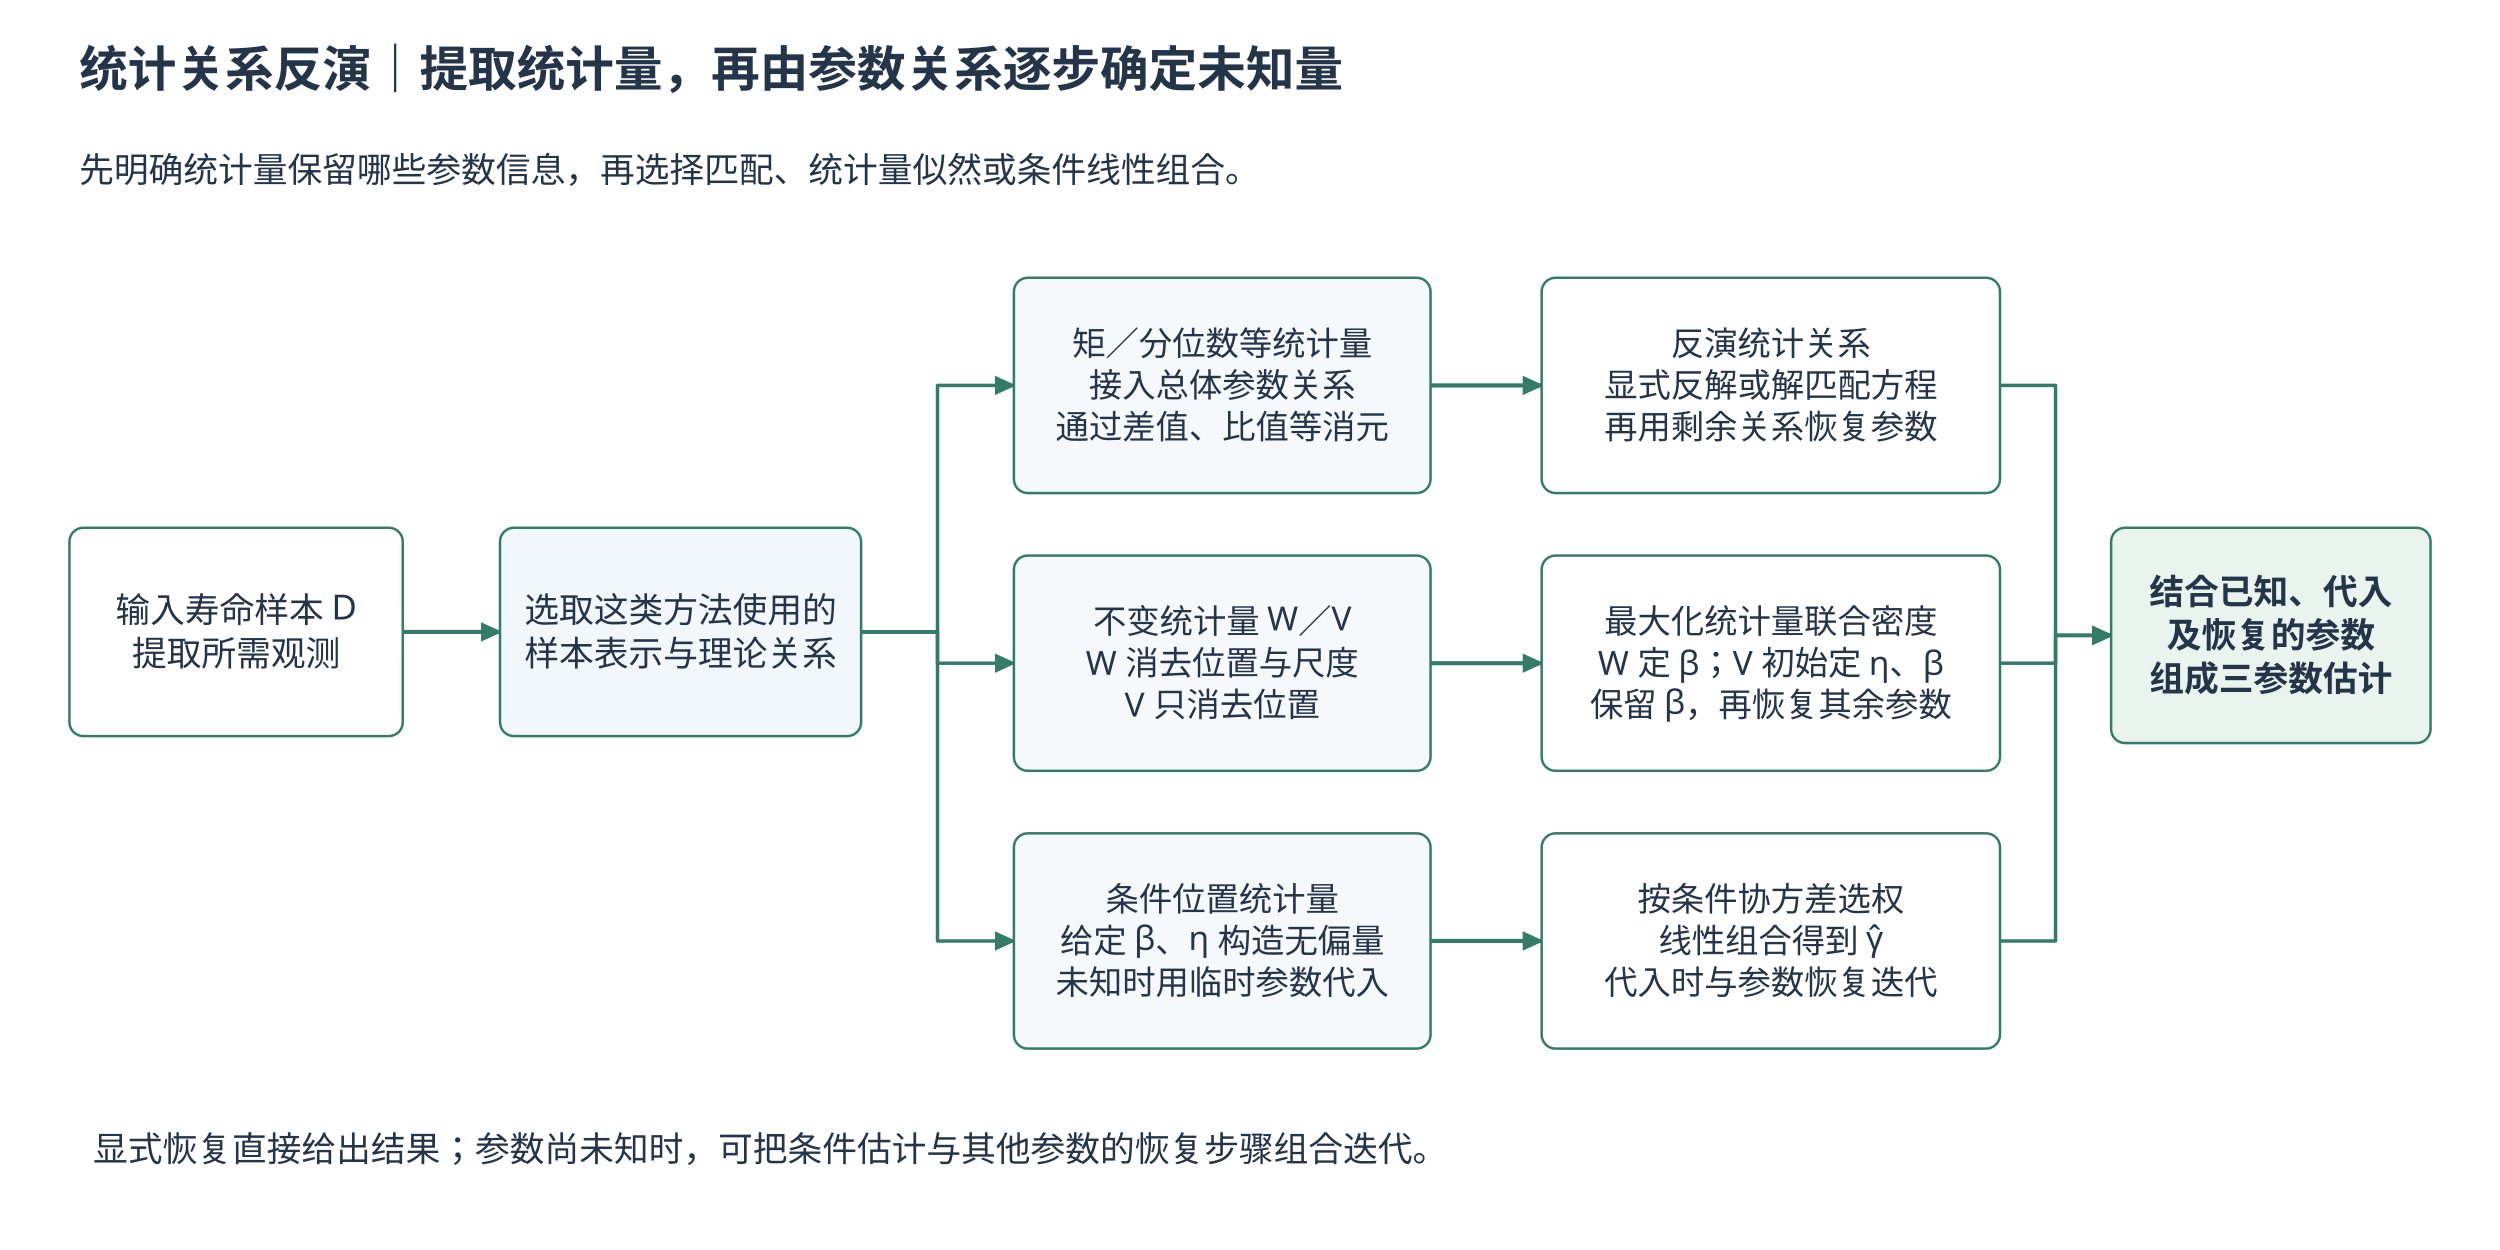
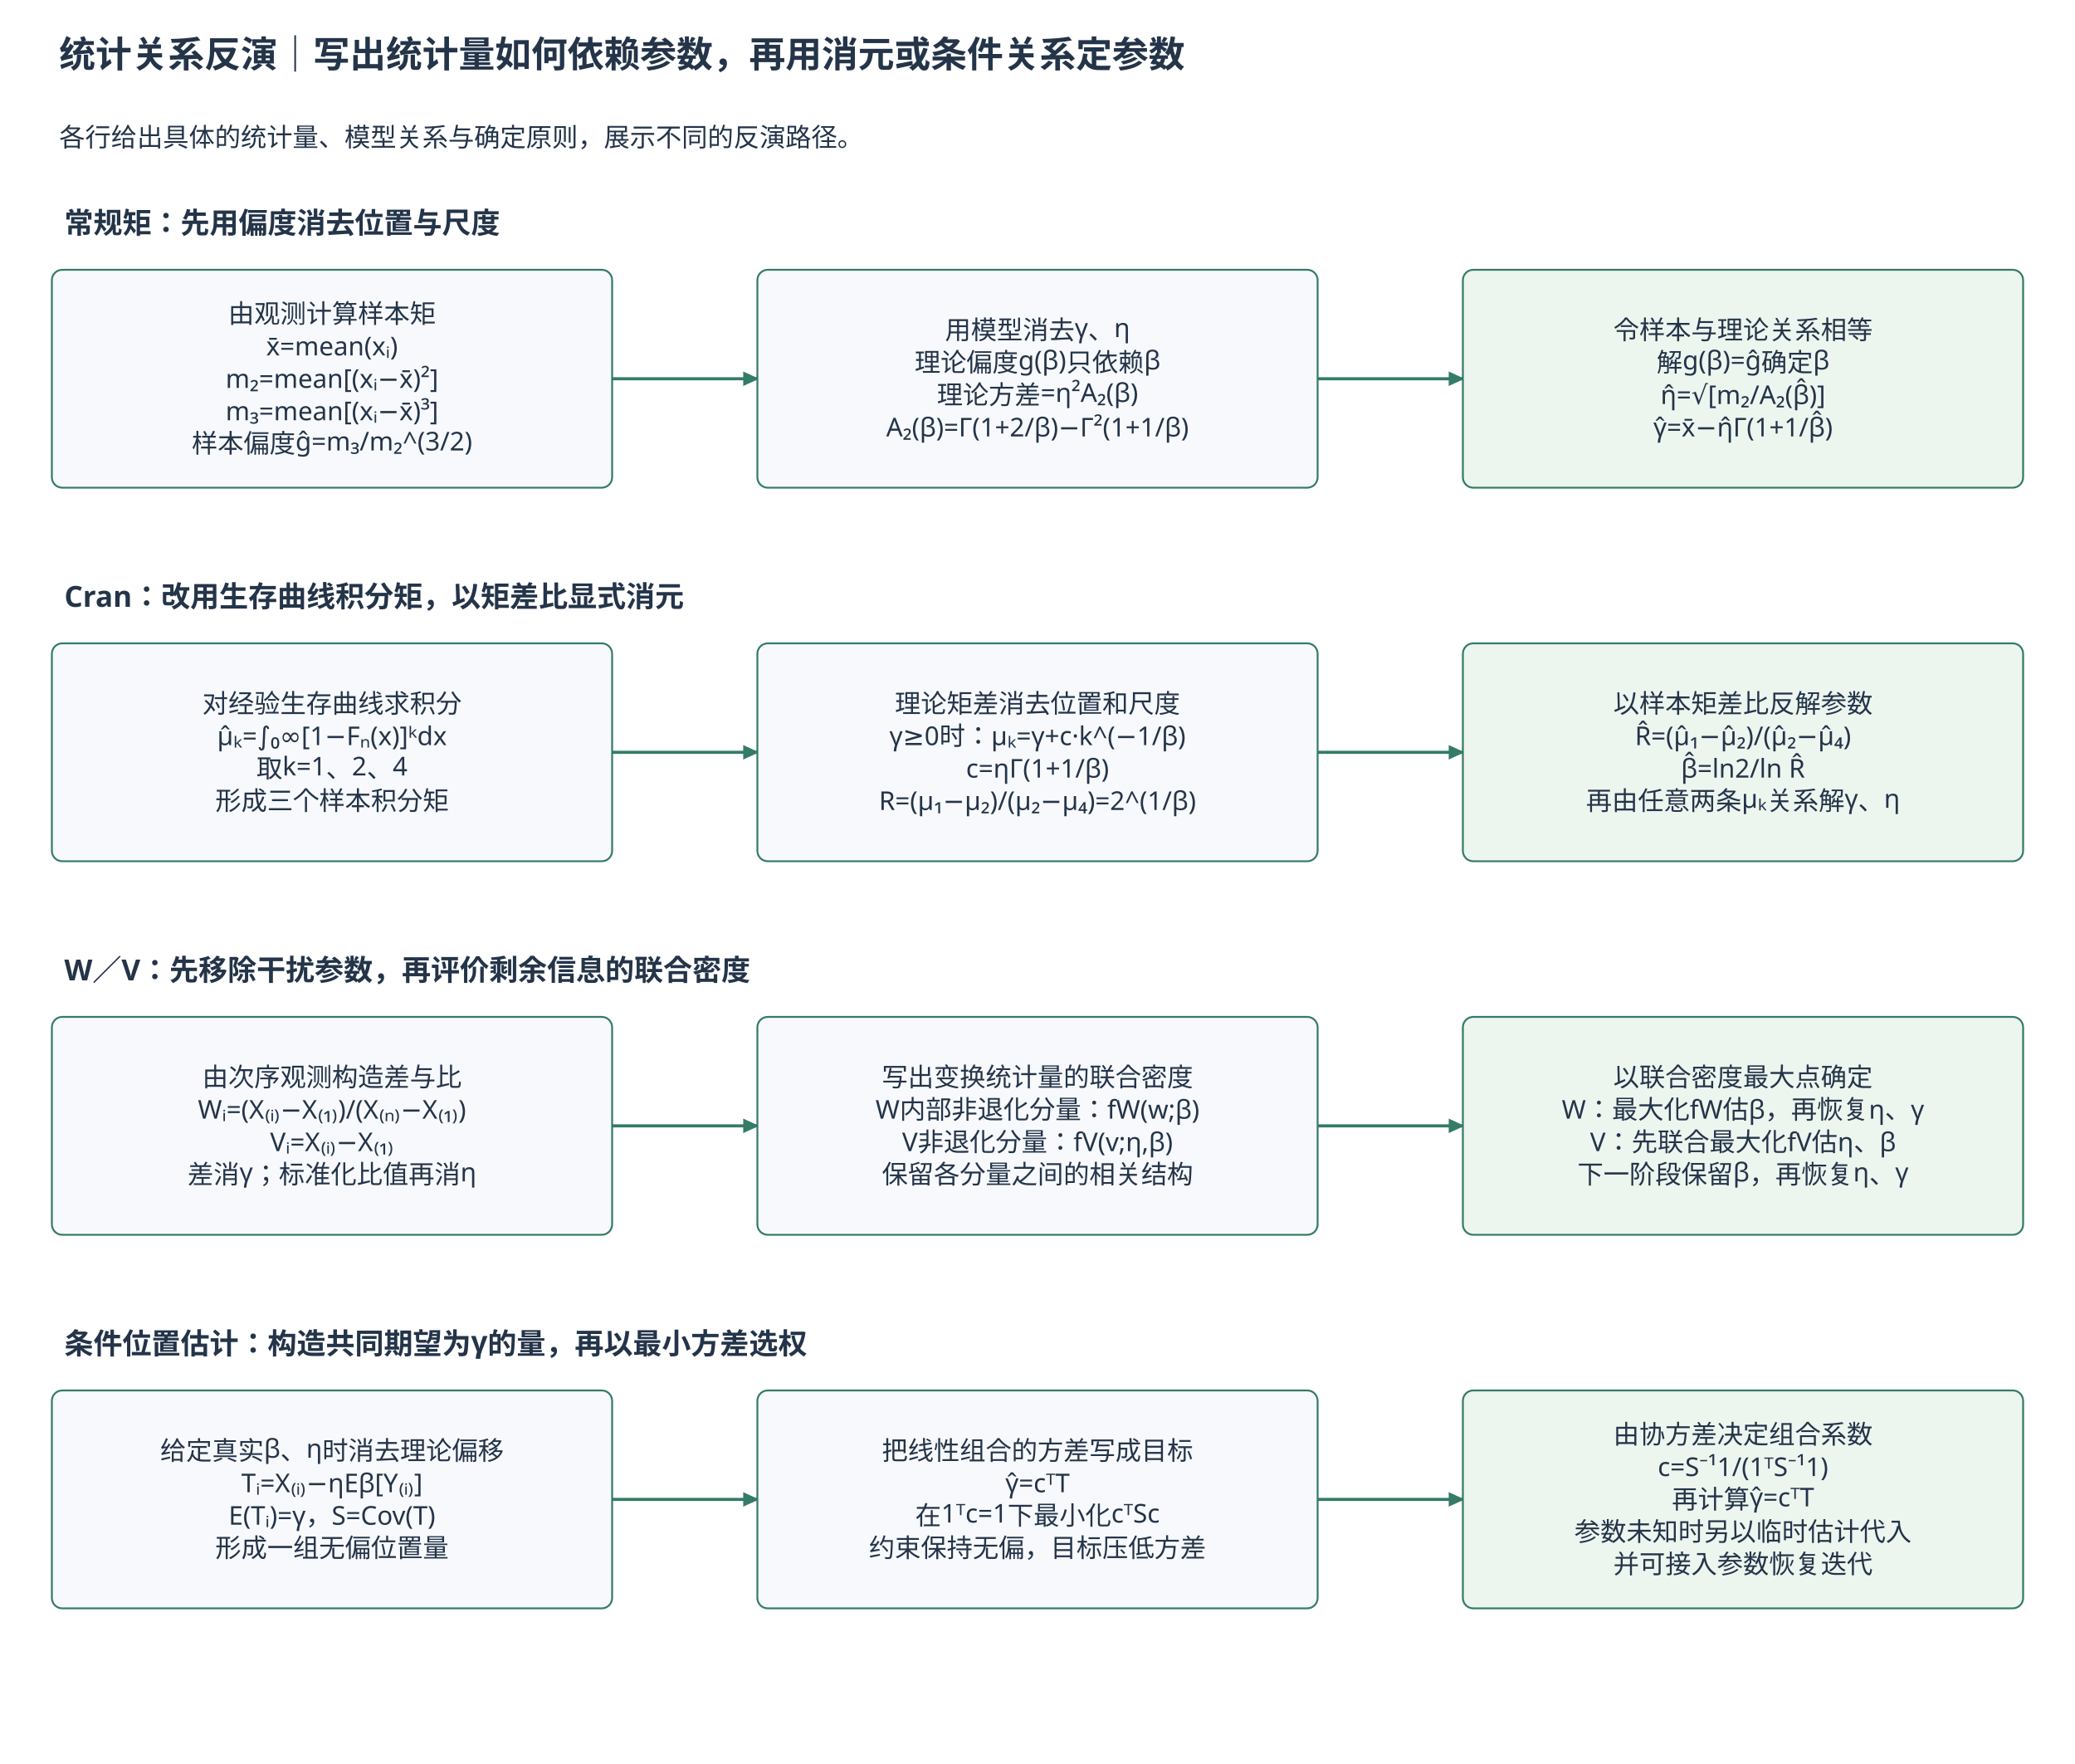
- <svg xmlns="http://www.w3.org/2000/svg" width="1800" height="900" viewBox="0 0 1800 900" role="img" aria-label="09-统计关系反演路线-信息处理流程">
+ <svg xmlns="http://www.w3.org/2000/svg" width="2000" height="1700" viewBox="0 0 2000 1700" role="img" aria-label="09-统计关系反演路线-信息处理流程">
  <rect width="100%" height="100%" fill="#ffffff" />
  <defs>
    <marker id="arrow-block-347B68" markerWidth="15" markerHeight="14" refX="14" refY="7" markerUnits="userSpaceOnUse" orient="auto">
      <path d="M1 1 L14 7 L1 13 Z" fill="#347B68" stroke="#347B68" stroke-width="1.3" />
    </marker>
    <marker id="arrow-open-347B68" markerWidth="15" markerHeight="14" refX="14" refY="7" markerUnits="userSpaceOnUse" orient="auto">
      <path d="M1 1 L14 7 L1 13" fill="none" stroke="#347B68" stroke-width="1.3" />
    </marker>
  </defs>
-   <polyline points="290.0,455.0 360.0,455.0" fill="none" stroke="#347B68" stroke-width="3" stroke-linejoin="round" marker-end="url(#arrow-block-347B68)" />
-   <polyline points="620.0,455.0 675.0,455.0 675.0,277.5 730.0,277.5" fill="none" stroke="#347B68" stroke-width="2.5" stroke-linejoin="round" marker-end="url(#arrow-block-347B68)" />
-   <polyline points="1030.0,277.5 1110.0,277.5" fill="none" stroke="#347B68" stroke-width="3" stroke-linejoin="round" marker-end="url(#arrow-block-347B68)" />
-   <polyline points="620.0,455.0 675.0,455.0 675.0,477.5 730.0,477.5" fill="none" stroke="#347B68" stroke-width="2.5" stroke-linejoin="round" marker-end="url(#arrow-block-347B68)" />
-   <polyline points="1030.0,477.5 1110.0,477.5" fill="none" stroke="#347B68" stroke-width="3" stroke-linejoin="round" marker-end="url(#arrow-block-347B68)" />
-   <polyline points="620.0,455.0 675.0,455.0 675.0,677.5 730.0,677.5" fill="none" stroke="#347B68" stroke-width="2.5" stroke-linejoin="round" marker-end="url(#arrow-block-347B68)" />
-   <polyline points="1030.0,677.5 1110.0,677.5" fill="none" stroke="#347B68" stroke-width="3" stroke-linejoin="round" marker-end="url(#arrow-block-347B68)" />
-   <polyline points="1440.0,277.5 1480.0,277.5 1480.0,457.5 1520.0,457.5" fill="none" stroke="#347B68" stroke-width="2.5" stroke-linejoin="round" marker-end="url(#arrow-block-347B68)" />
-   <polyline points="1440.0,477.5 1480.0,477.5 1480.0,457.5 1520.0,457.5" fill="none" stroke="#347B68" stroke-width="2.5" stroke-linejoin="round" marker-end="url(#arrow-block-347B68)" />
-   <polyline points="1440.0,677.5 1480.0,677.5 1480.0,457.5 1520.0,457.5" fill="none" stroke="#347B68" stroke-width="2.5" stroke-linejoin="round" marker-end="url(#arrow-block-347B68)" />
-   <rect x="45.0" y="20.0" width="1710.0" height="60.0" rx="10" fill="none" stroke="none" stroke-width="1.8" />
-   <text x="57.0" y="62.2" font-family="Microsoft YaHei,Segoe UI,sans-serif" font-size="35.0" fill="#243449" text-anchor="start" font-weight="700">统计关系反演｜提取统计量，再由参数关系逐步确定未知量</text>
-   <rect x="45.0" y="95.0" width="1710.0" height="55.0" rx="10" fill="none" stroke="none" stroke-width="1.8" />
-   <text x="57.0" y="131.2" font-family="Microsoft YaHei,Segoe UI,sans-serif" font-size="25.0" fill="#243449" text-anchor="start">先明确统计量保留哪些参数信息，再选择匹配、统计量似然或条件线性组合。</text>
-   <rect x="50.0" y="380.0" width="240.0" height="150.0" rx="10" fill="#FFFFFF" stroke="#347B68" stroke-width="1.8" />
-   <text x="170.0" y="448.1" font-family="Microsoft YaHei,Segoe UI,sans-serif" font-size="25.0" fill="#243449" text-anchor="middle">输入寿命样本 D</text>
-   <text x="170.0" y="479.4" font-family="Microsoft YaHei,Segoe UI,sans-serif" font-size="25.0" fill="#243449" text-anchor="middle">提取所需观测</text>
-   <rect x="360.0" y="380.0" width="260.0" height="150.0" rx="10" fill="#F1F7FA" stroke="#347B68" stroke-width="1.8" />
-   <text x="490.0" y="448.1" font-family="Microsoft YaHei,Segoe UI,sans-serif" font-size="25.0" fill="#243449" text-anchor="middle">选取这类方法使用的</text>
-   <text x="490.0" y="479.4" font-family="Microsoft YaHei,Segoe UI,sans-serif" font-size="25.0" fill="#243449" text-anchor="middle">样本表示与理论关系</text>
-   <rect x="730.0" y="200.0" width="300.0" height="155.0" rx="10" fill="#F6F9FB" stroke="#347B68" stroke-width="1.8" />
-   <text x="880.0" y="255.9" font-family="Microsoft YaHei,Segoe UI,sans-serif" font-size="24.0" fill="#243449" text-anchor="middle">矩／分位数等统计量</text>
-   <text x="880.0" y="285.9" font-family="Microsoft YaHei,Segoe UI,sans-serif" font-size="24.0" fill="#243449" text-anchor="middle">接入总体参数关系</text>
-   <text x="880.0" y="315.9" font-family="Microsoft YaHei,Segoe UI,sans-serif" font-size="24.0" fill="#243449" text-anchor="middle">通过差值、比值等消元</text>
-   <rect x="1110.0" y="200.0" width="330.0" height="155.0" rx="10" fill="#FFFFFF" stroke="#347B68" stroke-width="1.8" />
-   <text x="1275.0" y="255.9" font-family="Microsoft YaHei,Segoe UI,sans-serif" font-size="24.0" fill="#243449" text-anchor="middle">反演统计关系</text>
-   <text x="1275.0" y="285.9" font-family="Microsoft YaHei,Segoe UI,sans-serif" font-size="24.0" fill="#243449" text-anchor="middle">显式反解或解匹配方程</text>
-   <text x="1275.0" y="315.9" font-family="Microsoft YaHei,Segoe UI,sans-serif" font-size="24.0" fill="#243449" text-anchor="middle">再用剩余关系恢复参数</text>
-   <rect x="730.0" y="400.0" width="300.0" height="155.0" rx="10" fill="#F6F9FB" stroke="#347B68" stroke-width="1.8" />
-   <text x="880.0" y="455.9" font-family="Microsoft YaHei,Segoe UI,sans-serif" font-size="24.0" fill="#243449" text-anchor="middle">不变统计量 W／V</text>
-   <text x="880.0" y="485.9" font-family="Microsoft YaHei,Segoe UI,sans-serif" font-size="24.0" fill="#243449" text-anchor="middle">W 消去位置与尺度</text>
-   <text x="880.0" y="515.9" font-family="Microsoft YaHei,Segoe UI,sans-serif" font-size="24.0" fill="#243449" text-anchor="middle">V 只消去位置</text>
-   <rect x="1110.0" y="400.0" width="330.0" height="155.0" rx="10" fill="#FFFFFF" stroke="#347B68" stroke-width="1.8" />
-   <text x="1275.0" y="455.9" font-family="Microsoft YaHei,Segoe UI,sans-serif" font-size="24.0" fill="#243449" text-anchor="middle">最大化统计量联合密度</text>
-   <text x="1275.0" y="485.9" font-family="Microsoft YaHei,Segoe UI,sans-serif" font-size="24.0" fill="#243449" text-anchor="middle">W 定 β；V 初始定 η、β</text>
-   <text x="1275.0" y="515.9" font-family="Microsoft YaHei,Segoe UI,sans-serif" font-size="24.0" fill="#243449" text-anchor="middle">保留 β，再恢复其余参数</text>
-   <rect x="730.0" y="600.0" width="300.0" height="155.0" rx="10" fill="#F6F9FB" stroke="#347B68" stroke-width="1.8" />
-   <text x="880.0" y="655.9" font-family="Microsoft YaHei,Segoe UI,sans-serif" font-size="24.0" fill="#243449" text-anchor="middle">条件位置统计量</text>
-   <text x="880.0" y="685.9" font-family="Microsoft YaHei,Segoe UI,sans-serif" font-size="24.0" fill="#243449" text-anchor="middle">给定 β、η 构造无偏量</text>
-   <text x="880.0" y="715.9" font-family="Microsoft YaHei,Segoe UI,sans-serif" font-size="24.0" fill="#243449" text-anchor="middle">未知时用临时参数代入</text>
-   <rect x="1110.0" y="600.0" width="330.0" height="155.0" rx="10" fill="#FFFFFF" stroke="#347B68" stroke-width="1.8" />
-   <text x="1275.0" y="655.9" font-family="Microsoft YaHei,Segoe UI,sans-serif" font-size="24.0" fill="#243449" text-anchor="middle">按条件协方差选权</text>
-   <text x="1275.0" y="685.9" font-family="Microsoft YaHei,Segoe UI,sans-serif" font-size="24.0" fill="#243449" text-anchor="middle">线性组合得到 γ̂</text>
-   <text x="1275.0" y="715.9" font-family="Microsoft YaHei,Segoe UI,sans-serif" font-size="24.0" fill="#243449" text-anchor="middle">代入时与参数恢复迭代</text>
-   <rect x="1520.0" y="380.0" width="230.0" height="155.0" rx="10" fill="#EAF4EE" stroke="#347B68" stroke-width="1.8" />
-   <text x="1635.0" y="435.0" font-family="Microsoft YaHei,Segoe UI,sans-serif" font-size="25.0" fill="#243449" text-anchor="middle" font-weight="700">结合已知、代入</text>
-   <text x="1635.0" y="466.2" font-family="Microsoft YaHei,Segoe UI,sans-serif" font-size="25.0" fill="#243449" text-anchor="middle" font-weight="700">及恢复的参数</text>
-   <text x="1635.0" y="497.5" font-family="Microsoft YaHei,Segoe UI,sans-serif" font-size="25.0" fill="#243449" text-anchor="middle" font-weight="700">组成三参数估计</text>
-   <rect x="55.0" y="795.0" width="1690.0" height="65.0" rx="10" fill="none" stroke="none" stroke-width="1.8" />
-   <text x="67.0" y="836.2" font-family="Microsoft YaHei,Segoe UI,sans-serif" font-size="25.0" fill="#243449" text-anchor="start">显式恢复直接给出结果；参数尚未知时，可把条件估计与其他参数的恢复步骤组合迭代。</text>
+   <polyline points="590.0,365.0 730.0,365.0" fill="none" stroke="#347B68" stroke-width="3" stroke-linejoin="round" marker-end="url(#arrow-block-347B68)" />
+   <polyline points="1270.0,365.0 1410.0,365.0" fill="none" stroke="#347B68" stroke-width="3" stroke-linejoin="round" marker-end="url(#arrow-block-347B68)" />
+   <polyline points="590.0,725.0 730.0,725.0" fill="none" stroke="#347B68" stroke-width="3" stroke-linejoin="round" marker-end="url(#arrow-block-347B68)" />
+   <polyline points="1270.0,725.0 1410.0,725.0" fill="none" stroke="#347B68" stroke-width="3" stroke-linejoin="round" marker-end="url(#arrow-block-347B68)" />
+   <polyline points="590.0,1085.0 730.0,1085.0" fill="none" stroke="#347B68" stroke-width="3" stroke-linejoin="round" marker-end="url(#arrow-block-347B68)" />
+   <polyline points="1270.0,1085.0 1410.0,1085.0" fill="none" stroke="#347B68" stroke-width="3" stroke-linejoin="round" marker-end="url(#arrow-block-347B68)" />
+   <polyline points="590.0,1445.0 730.0,1445.0" fill="none" stroke="#347B68" stroke-width="3" stroke-linejoin="round" marker-end="url(#arrow-block-347B68)" />
+   <polyline points="1270.0,1445.0 1410.0,1445.0" fill="none" stroke="#347B68" stroke-width="3" stroke-linejoin="round" marker-end="url(#arrow-block-347B68)" />
+   <rect x="45.0" y="20.0" width="1910.0" height="65.0" rx="10" fill="none" stroke="none" stroke-width="1.8" />
+   <text x="57.0" y="64.8" font-family="Microsoft YaHei,Segoe UI,sans-serif" font-size="35.0" fill="#243449" text-anchor="start" font-weight="700">统计关系反演｜写出统计量如何依赖参数，再用消元或条件关系定参数</text>
+   <rect x="45.0" y="100.0" width="1910.0" height="65.0" rx="10" fill="none" stroke="none" stroke-width="1.8" />
+   <text x="57.0" y="141.2" font-family="Microsoft YaHei,Segoe UI,sans-serif" font-size="25.0" fill="#243449" text-anchor="start">各行给出具体的统计量、模型关系与确定原则，展示不同的反演路径。</text>
+   <rect x="50.0" y="190.0" width="1900.0" height="50.0" rx="10" fill="none" stroke="none" stroke-width="1.8" />
+   <text x="62.0" y="224.8" font-family="Microsoft YaHei,Segoe UI,sans-serif" font-size="28.0" fill="#243449" text-anchor="start" font-weight="700">常规矩：先用偏度消去位置与尺度</text>
+   <rect x="50.0" y="260.0" width="540.0" height="210.0" rx="10" fill="#F7F9FC" stroke="#347B68" stroke-width="1.8" />
+   <text x="320.0" y="311.2" font-family="Microsoft YaHei,Segoe UI,sans-serif" font-size="25.0" fill="#243449" text-anchor="middle">由观测计算样本矩</text>
+   <text x="320.0" y="342.5" font-family="Microsoft YaHei,Segoe UI,sans-serif" font-size="25.0" fill="#243449" text-anchor="middle">x̄=mean(xᵢ)</text>
+   <text x="320.0" y="373.8" font-family="Microsoft YaHei,Segoe UI,sans-serif" font-size="25.0" fill="#243449" text-anchor="middle">m₂=mean[(xᵢ−x̄)²]</text>
+   <text x="320.0" y="405.0" font-family="Microsoft YaHei,Segoe UI,sans-serif" font-size="25.0" fill="#243449" text-anchor="middle">m₃=mean[(xᵢ−x̄)³]</text>
+   <text x="320.0" y="436.2" font-family="Microsoft YaHei,Segoe UI,sans-serif" font-size="25.0" fill="#243449" text-anchor="middle">样本偏度ĝ=m₃/m₂^(3/2)</text>
+   <rect x="730.0" y="260.0" width="540.0" height="210.0" rx="10" fill="#F7F9FC" stroke="#347B68" stroke-width="1.8" />
+   <text x="1000.0" y="326.9" font-family="Microsoft YaHei,Segoe UI,sans-serif" font-size="25.0" fill="#243449" text-anchor="middle">用模型消去γ、η</text>
+   <text x="1000.0" y="358.1" font-family="Microsoft YaHei,Segoe UI,sans-serif" font-size="25.0" fill="#243449" text-anchor="middle">理论偏度g(β)只依赖β</text>
+   <text x="1000.0" y="389.4" font-family="Microsoft YaHei,Segoe UI,sans-serif" font-size="25.0" fill="#243449" text-anchor="middle">理论方差=η²A₂(β)</text>
+   <text x="1000.0" y="420.6" font-family="Microsoft YaHei,Segoe UI,sans-serif" font-size="25.0" fill="#243449" text-anchor="middle">A₂(β)=Γ(1+2/β)−Γ²(1+1/β)</text>
+   <rect x="1410.0" y="260.0" width="540.0" height="210.0" rx="10" fill="#EDF5EF" stroke="#347B68" stroke-width="1.8" />
+   <text x="1680.0" y="326.9" font-family="Microsoft YaHei,Segoe UI,sans-serif" font-size="25.0" fill="#243449" text-anchor="middle">令样本与理论关系相等</text>
+   <text x="1680.0" y="358.1" font-family="Microsoft YaHei,Segoe UI,sans-serif" font-size="25.0" fill="#243449" text-anchor="middle">解g(β)=ĝ确定β</text>
+   <text x="1680.0" y="389.4" font-family="Microsoft YaHei,Segoe UI,sans-serif" font-size="25.0" fill="#243449" text-anchor="middle">η̂=√[m₂/A₂(β̂)]</text>
+   <text x="1680.0" y="420.6" font-family="Microsoft YaHei,Segoe UI,sans-serif" font-size="25.0" fill="#243449" text-anchor="middle">γ̂=x̄−η̂Γ(1+1/β̂)</text>
+   <rect x="50.0" y="550.0" width="1900.0" height="50.0" rx="10" fill="none" stroke="none" stroke-width="1.8" />
+   <text x="62.0" y="584.8" font-family="Microsoft YaHei,Segoe UI,sans-serif" font-size="28.0" fill="#243449" text-anchor="start" font-weight="700">Cran：改用生存曲线积分矩，以矩差比显式消元</text>
+   <rect x="50.0" y="620.0" width="540.0" height="210.0" rx="10" fill="#F7F9FC" stroke="#347B68" stroke-width="1.8" />
+   <text x="320.0" y="686.9" font-family="Microsoft YaHei,Segoe UI,sans-serif" font-size="25.0" fill="#243449" text-anchor="middle">对经验生存曲线求积分</text>
+   <text x="320.0" y="718.1" font-family="Microsoft YaHei,Segoe UI,sans-serif" font-size="25.0" fill="#243449" text-anchor="middle">μ̂ₖ=∫₀∞[1−Fₙ(x)]ᵏdx</text>
+   <text x="320.0" y="749.4" font-family="Microsoft YaHei,Segoe UI,sans-serif" font-size="25.0" fill="#243449" text-anchor="middle">取k=1、2、4</text>
+   <text x="320.0" y="780.6" font-family="Microsoft YaHei,Segoe UI,sans-serif" font-size="25.0" fill="#243449" text-anchor="middle">形成三个样本积分矩</text>
+   <rect x="730.0" y="620.0" width="540.0" height="210.0" rx="10" fill="#F7F9FC" stroke="#347B68" stroke-width="1.8" />
+   <text x="1000.0" y="686.9" font-family="Microsoft YaHei,Segoe UI,sans-serif" font-size="25.0" fill="#243449" text-anchor="middle">理论矩差消去位置和尺度</text>
+   <text x="1000.0" y="718.1" font-family="Microsoft YaHei,Segoe UI,sans-serif" font-size="25.0" fill="#243449" text-anchor="middle">γ≥0时：μₖ=γ+c·k^(−1/β)</text>
+   <text x="1000.0" y="749.4" font-family="Microsoft YaHei,Segoe UI,sans-serif" font-size="25.0" fill="#243449" text-anchor="middle">c=ηΓ(1+1/β)</text>
+   <text x="1000.0" y="780.6" font-family="Microsoft YaHei,Segoe UI,sans-serif" font-size="25.0" fill="#243449" text-anchor="middle">R=(μ₁−μ₂)/(μ₂−μ₄)=2^(1/β)</text>
+   <rect x="1410.0" y="620.0" width="540.0" height="210.0" rx="10" fill="#EDF5EF" stroke="#347B68" stroke-width="1.8" />
+   <text x="1680.0" y="686.9" font-family="Microsoft YaHei,Segoe UI,sans-serif" font-size="25.0" fill="#243449" text-anchor="middle">以样本矩差比反解参数</text>
+   <text x="1680.0" y="718.1" font-family="Microsoft YaHei,Segoe UI,sans-serif" font-size="25.0" fill="#243449" text-anchor="middle">R̂=(μ̂₁−μ̂₂)/(μ̂₂−μ̂₄)</text>
+   <text x="1680.0" y="749.4" font-family="Microsoft YaHei,Segoe UI,sans-serif" font-size="25.0" fill="#243449" text-anchor="middle">β̂=ln2/ln R̂</text>
+   <text x="1680.0" y="780.6" font-family="Microsoft YaHei,Segoe UI,sans-serif" font-size="25.0" fill="#243449" text-anchor="middle">再由任意两条μₖ关系解γ、η</text>
+   <rect x="50.0" y="910.0" width="1900.0" height="50.0" rx="10" fill="none" stroke="none" stroke-width="1.8" />
+   <text x="62.0" y="944.8" font-family="Microsoft YaHei,Segoe UI,sans-serif" font-size="28.0" fill="#243449" text-anchor="start" font-weight="700">W／V：先移除干扰参数，再评价剩余信息的联合密度</text>
+   <rect x="50.0" y="980.0" width="540.0" height="210.0" rx="10" fill="#F7F9FC" stroke="#347B68" stroke-width="1.8" />
+   <text x="320.0" y="1046.9" font-family="Microsoft YaHei,Segoe UI,sans-serif" font-size="25.0" fill="#243449" text-anchor="middle">由次序观测构造差与比</text>
+   <text x="320.0" y="1078.1" font-family="Microsoft YaHei,Segoe UI,sans-serif" font-size="25.0" fill="#243449" text-anchor="middle">Wᵢ=(X₍ᵢ₎−X₍₁₎)/(X₍ₙ₎−X₍₁₎)</text>
+   <text x="320.0" y="1109.4" font-family="Microsoft YaHei,Segoe UI,sans-serif" font-size="25.0" fill="#243449" text-anchor="middle">Vᵢ=X₍ᵢ₎−X₍₁₎</text>
+   <text x="320.0" y="1140.6" font-family="Microsoft YaHei,Segoe UI,sans-serif" font-size="25.0" fill="#243449" text-anchor="middle">差消γ；标准化比值再消η</text>
+   <rect x="730.0" y="980.0" width="540.0" height="210.0" rx="10" fill="#F7F9FC" stroke="#347B68" stroke-width="1.8" />
+   <text x="1000.0" y="1046.9" font-family="Microsoft YaHei,Segoe UI,sans-serif" font-size="25.0" fill="#243449" text-anchor="middle">写出变换统计量的联合密度</text>
+   <text x="1000.0" y="1078.1" font-family="Microsoft YaHei,Segoe UI,sans-serif" font-size="25.0" fill="#243449" text-anchor="middle">W内部非退化分量：fW(w;β)</text>
+   <text x="1000.0" y="1109.4" font-family="Microsoft YaHei,Segoe UI,sans-serif" font-size="25.0" fill="#243449" text-anchor="middle">V非退化分量：fV(v;η,β)</text>
+   <text x="1000.0" y="1140.6" font-family="Microsoft YaHei,Segoe UI,sans-serif" font-size="25.0" fill="#243449" text-anchor="middle">保留各分量之间的相关结构</text>
+   <rect x="1410.0" y="980.0" width="540.0" height="210.0" rx="10" fill="#EDF5EF" stroke="#347B68" stroke-width="1.8" />
+   <text x="1680.0" y="1046.9" font-family="Microsoft YaHei,Segoe UI,sans-serif" font-size="25.0" fill="#243449" text-anchor="middle">以联合密度最大点确定</text>
+   <text x="1680.0" y="1078.1" font-family="Microsoft YaHei,Segoe UI,sans-serif" font-size="25.0" fill="#243449" text-anchor="middle">W：最大化fW估β，再恢复η、γ</text>
+   <text x="1680.0" y="1109.4" font-family="Microsoft YaHei,Segoe UI,sans-serif" font-size="25.0" fill="#243449" text-anchor="middle">V：先联合最大化fV估η、β</text>
+   <text x="1680.0" y="1140.6" font-family="Microsoft YaHei,Segoe UI,sans-serif" font-size="25.0" fill="#243449" text-anchor="middle">下一阶段保留β，再恢复η、γ</text>
+   <rect x="50.0" y="1270.0" width="1900.0" height="50.0" rx="10" fill="none" stroke="none" stroke-width="1.8" />
+   <text x="62.0" y="1304.8" font-family="Microsoft YaHei,Segoe UI,sans-serif" font-size="28.0" fill="#243449" text-anchor="start" font-weight="700">条件位置估计：构造共同期望为γ的量，再以最小方差选权</text>
+   <rect x="50.0" y="1340.0" width="540.0" height="210.0" rx="10" fill="#F7F9FC" stroke="#347B68" stroke-width="1.8" />
+   <text x="320.0" y="1406.9" font-family="Microsoft YaHei,Segoe UI,sans-serif" font-size="25.0" fill="#243449" text-anchor="middle">给定真实β、η时消去理论偏移</text>
+   <text x="320.0" y="1438.1" font-family="Microsoft YaHei,Segoe UI,sans-serif" font-size="25.0" fill="#243449" text-anchor="middle">Tᵢ=X₍ᵢ₎−ηEβ[Y₍ᵢ₎]</text>
+   <text x="320.0" y="1469.4" font-family="Microsoft YaHei,Segoe UI,sans-serif" font-size="25.0" fill="#243449" text-anchor="middle">E(Tᵢ)=γ，S=Cov(T)</text>
+   <text x="320.0" y="1500.6" font-family="Microsoft YaHei,Segoe UI,sans-serif" font-size="25.0" fill="#243449" text-anchor="middle">形成一组无偏位置量</text>
+   <rect x="730.0" y="1340.0" width="540.0" height="210.0" rx="10" fill="#F7F9FC" stroke="#347B68" stroke-width="1.8" />
+   <text x="1000.0" y="1406.9" font-family="Microsoft YaHei,Segoe UI,sans-serif" font-size="25.0" fill="#243449" text-anchor="middle">把线性组合的方差写成目标</text>
+   <text x="1000.0" y="1438.1" font-family="Microsoft YaHei,Segoe UI,sans-serif" font-size="25.0" fill="#243449" text-anchor="middle">γ̂=cᵀT</text>
+   <text x="1000.0" y="1469.4" font-family="Microsoft YaHei,Segoe UI,sans-serif" font-size="25.0" fill="#243449" text-anchor="middle">在1ᵀc=1下最小化cᵀSc</text>
+   <text x="1000.0" y="1500.6" font-family="Microsoft YaHei,Segoe UI,sans-serif" font-size="25.0" fill="#243449" text-anchor="middle">约束保持无偏，目标压低方差</text>
+   <rect x="1410.0" y="1340.0" width="540.0" height="210.0" rx="10" fill="#EDF5EF" stroke="#347B68" stroke-width="1.8" />
+   <text x="1680.0" y="1391.2" font-family="Microsoft YaHei,Segoe UI,sans-serif" font-size="25.0" fill="#243449" text-anchor="middle">由协方差决定组合系数</text>
+   <text x="1680.0" y="1422.5" font-family="Microsoft YaHei,Segoe UI,sans-serif" font-size="25.0" fill="#243449" text-anchor="middle">c=S⁻¹1/(1ᵀS⁻¹1)</text>
+   <text x="1680.0" y="1453.8" font-family="Microsoft YaHei,Segoe UI,sans-serif" font-size="25.0" fill="#243449" text-anchor="middle">再计算γ̂=cᵀT</text>
+   <text x="1680.0" y="1485.0" font-family="Microsoft YaHei,Segoe UI,sans-serif" font-size="25.0" fill="#243449" text-anchor="middle">参数未知时另以临时估计代入</text>
+   <text x="1680.0" y="1516.2" font-family="Microsoft YaHei,Segoe UI,sans-serif" font-size="25.0" fill="#243449" text-anchor="middle">并可接入参数恢复迭代</text>
</svg>
